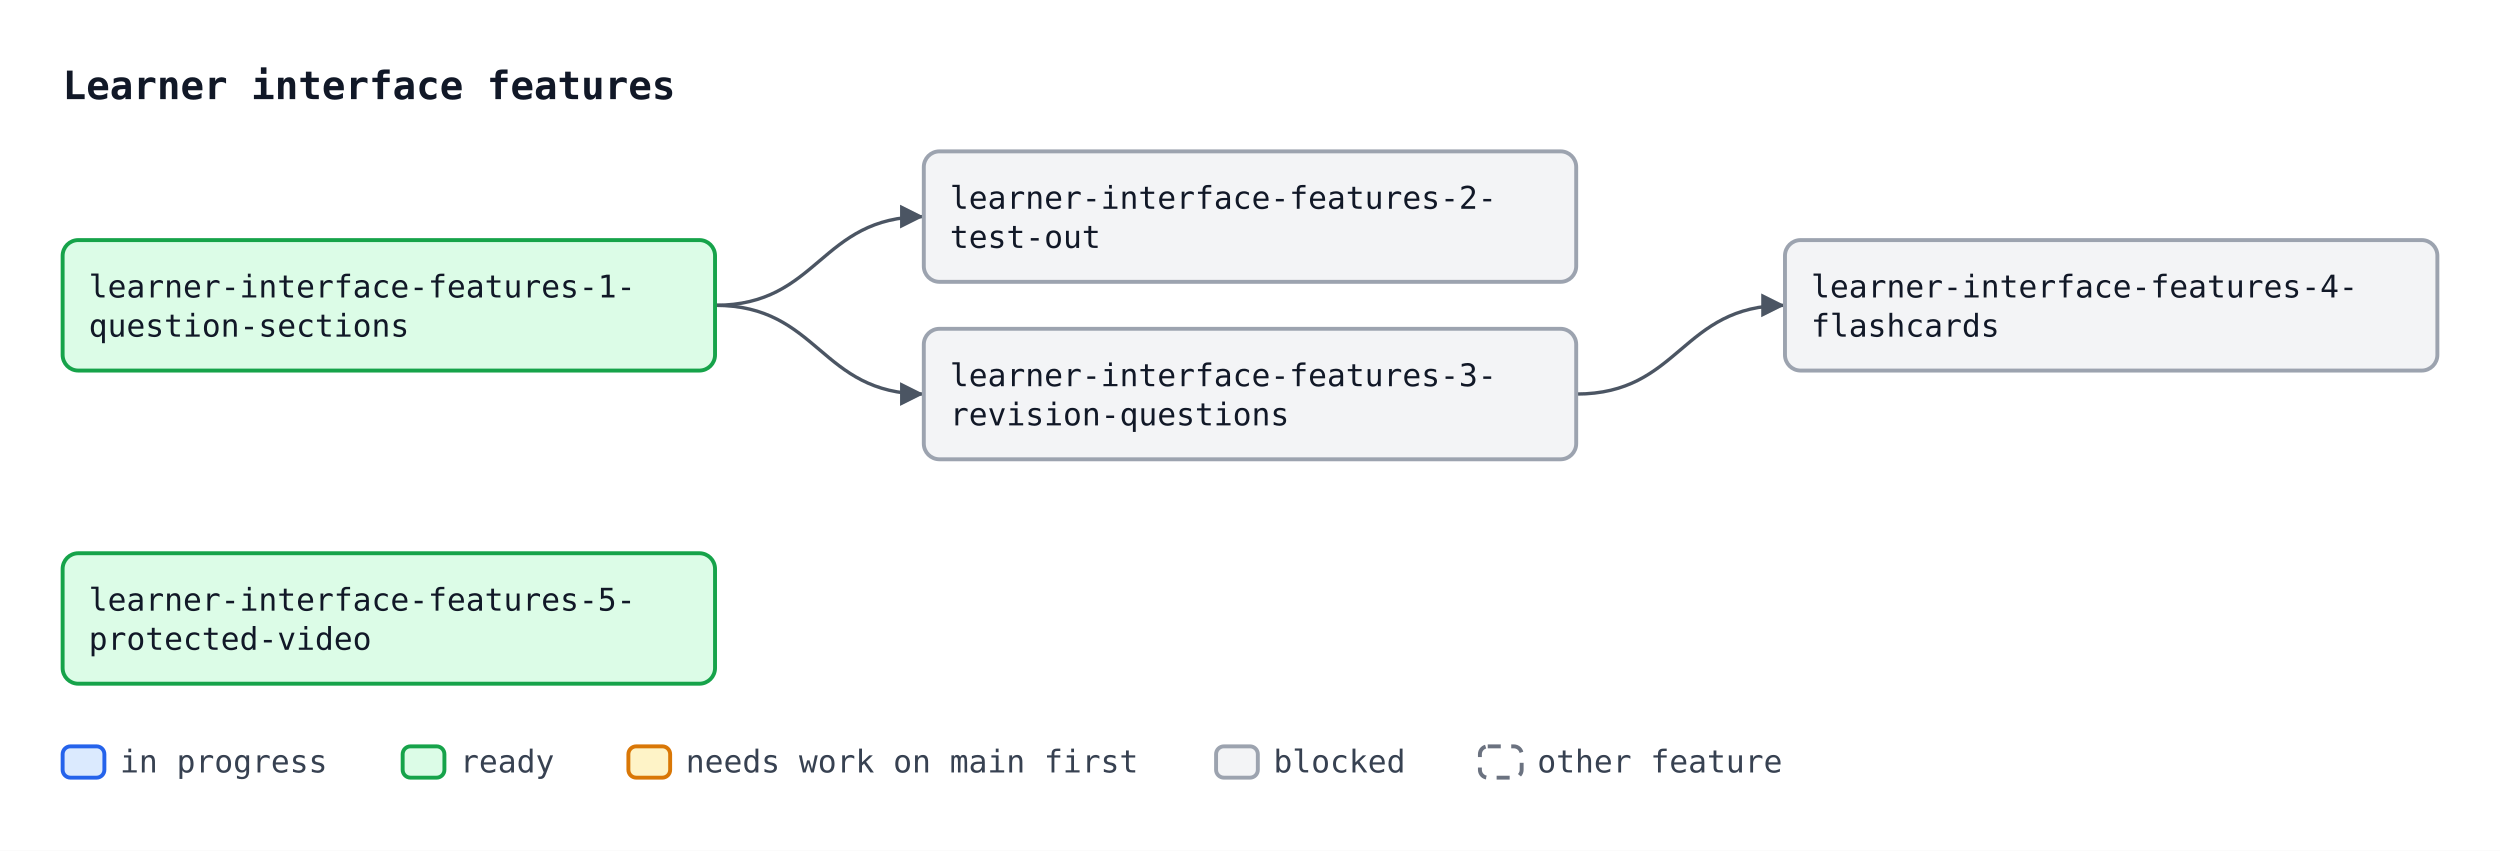
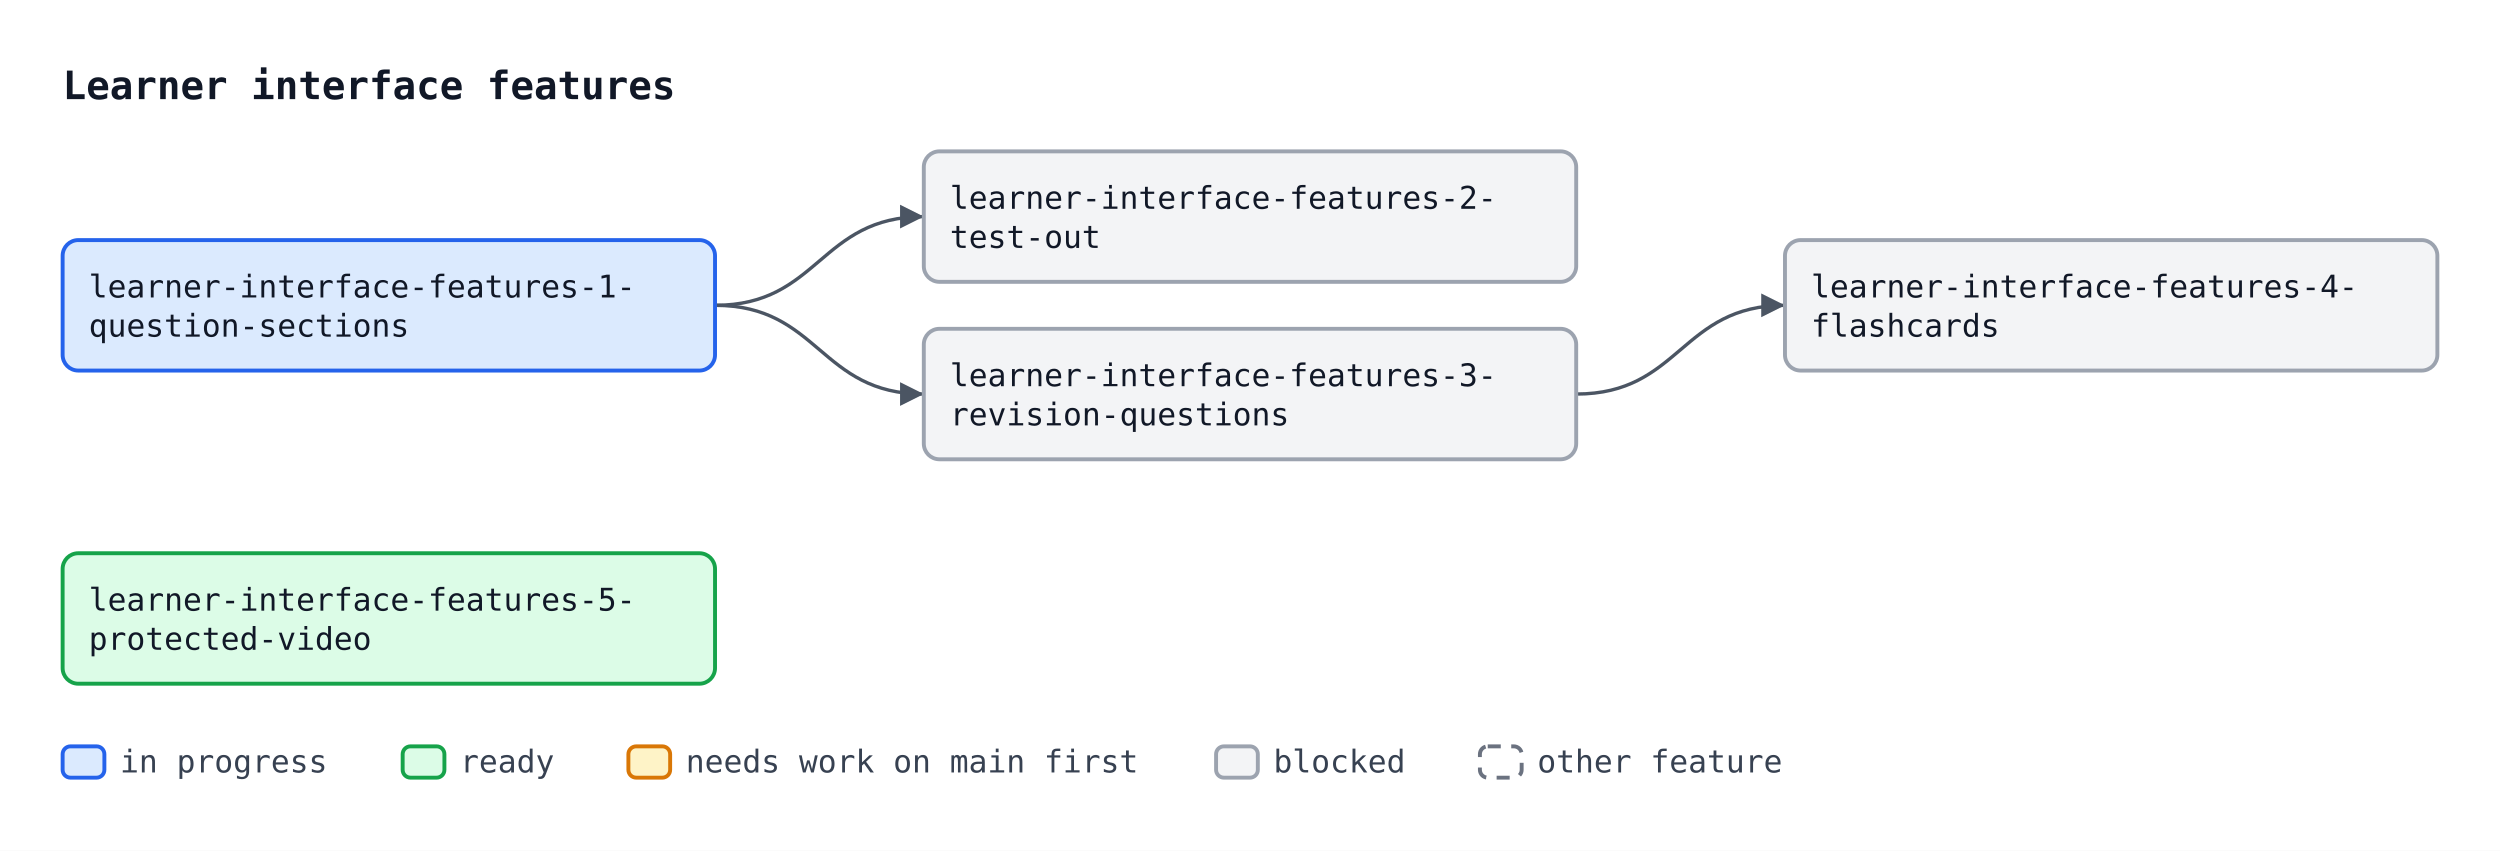
<svg xmlns="http://www.w3.org/2000/svg" width="958" height="326" viewBox="0 0 958 326" font-family="ui-monospace, SFMono-Regular, Menlo, Consolas, monospace" font-size="12">
  <defs>
    <marker id="arrow" viewBox="0 0 10 10" refX="10" refY="5" markerWidth="7" markerHeight="7" orient="auto-start-reverse">
      <path d="M0,0 L10,5 L0,10 z" fill="#4b5563" />
    </marker>
  </defs>
  <rect width="958" height="326" fill="#ffffff" />
  <text x="24" y="38" font-size="15" font-weight="bold" fill="#111827">Learner interface features</text>
  <path d="M274.0,117.0 C314.0,117.0 314.0,83.0 354.0,83.0" fill="none" stroke="#4b5563" stroke-width="1.3" marker-end="url(#arrow)" />
  <path d="M274.0,117.0 C314.0,117.0 314.0,151.0 354.0,151.0" fill="none" stroke="#4b5563" stroke-width="1.3" marker-end="url(#arrow)" />
  <path d="M604.0,151.0 C644.0,151.0 644.0,117.0 684.0,117.0" fill="none" stroke="#4b5563" stroke-width="1.3" marker-end="url(#arrow)" />
-   <rect x="24.0" y="92.0" width="250" height="50" rx="6" fill="#dcfce7" stroke="#16a34a" stroke-width="1.5" />
+   <rect x="24.0" y="92.0" width="250" height="50" rx="6" fill="#dbeafe" stroke="#2563eb" stroke-width="1.5" />
  <text x="34.0" y="114.0" fill="#111827">learner-interface-features-1-</text>
  <text x="34.0" y="129.0" fill="#111827">question-sections</text>
  <rect x="354.0" y="58.0" width="250" height="50" rx="6" fill="#f3f4f6" stroke="#9ca3af" stroke-width="1.5" />
  <text x="364.0" y="80.0" fill="#111827">learner-interface-features-2-</text>
  <text x="364.0" y="95.0" fill="#111827">test-out</text>
  <rect x="354.0" y="126.0" width="250" height="50" rx="6" fill="#f3f4f6" stroke="#9ca3af" stroke-width="1.5" />
  <text x="364.0" y="148.0" fill="#111827">learner-interface-features-3-</text>
  <text x="364.0" y="163.0" fill="#111827">revision-questions</text>
  <rect x="684.0" y="92.0" width="250" height="50" rx="6" fill="#f3f4f6" stroke="#9ca3af" stroke-width="1.5" />
  <text x="694.0" y="114.0" fill="#111827">learner-interface-features-4-</text>
  <text x="694.0" y="129.0" fill="#111827">flashcards</text>
  <rect x="24.0" y="212.0" width="250" height="50" rx="6" fill="#dcfce7" stroke="#16a34a" stroke-width="1.5" />
  <text x="34.0" y="234.0" fill="#111827">learner-interface-features-5-</text>
  <text x="34.0" y="249.0" fill="#111827">protected-video</text>
  <rect x="24.0" y="286" width="16" height="12" rx="3" fill="#dbeafe" stroke="#2563eb" stroke-width="1.5" />
  <text x="46.0" y="296" fill="#374151">in progress</text>
  <rect x="154.3" y="286" width="16" height="12" rx="3" fill="#dcfce7" stroke="#16a34a" stroke-width="1.5" />
  <text x="176.3" y="296" fill="#374151">ready</text>
  <rect x="240.8" y="286" width="16" height="12" rx="3" fill="#fef3c7" stroke="#d97706" stroke-width="1.5" />
  <text x="262.8" y="296" fill="#374151">needs work on main first</text>
  <rect x="466.0" y="286" width="16" height="12" rx="3" fill="#f3f4f6" stroke="#9ca3af" stroke-width="1.5" />
  <text x="488.0" y="296" fill="#374151">blocked</text>
  <rect x="567.1" y="286" width="16" height="12" rx="3" fill="#ffffff" stroke="#6b7280" stroke-width="1.5" stroke-dasharray="5 4" />
  <text x="589.1" y="296" fill="#374151">other feature</text>
</svg>
